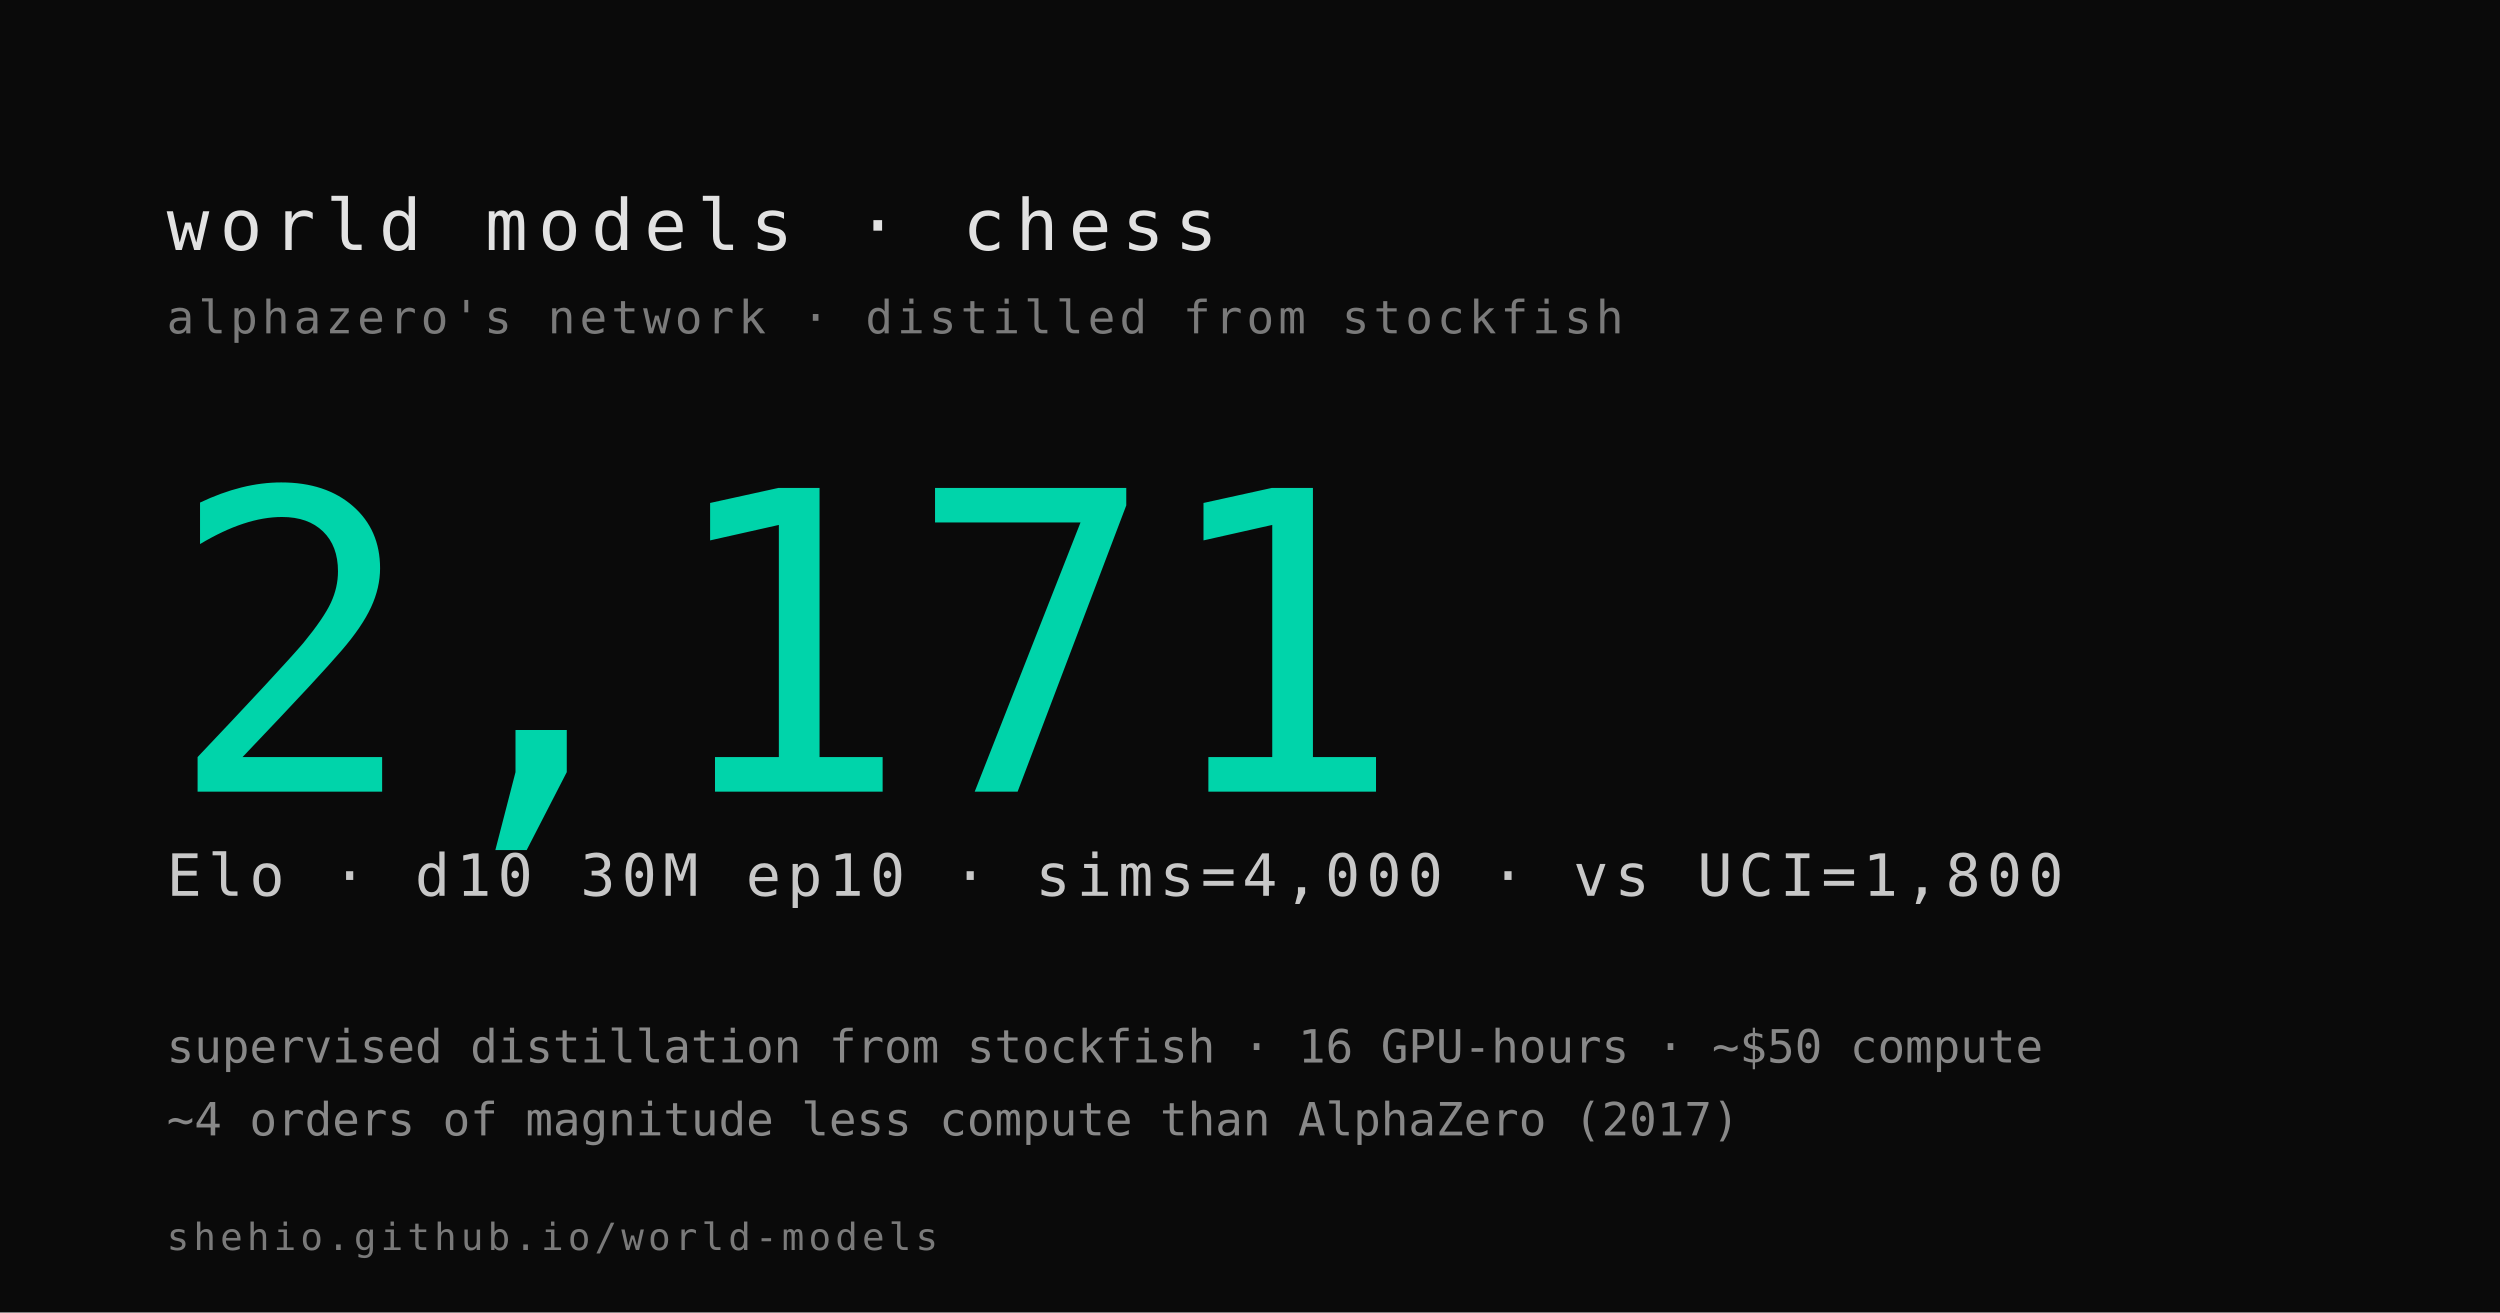
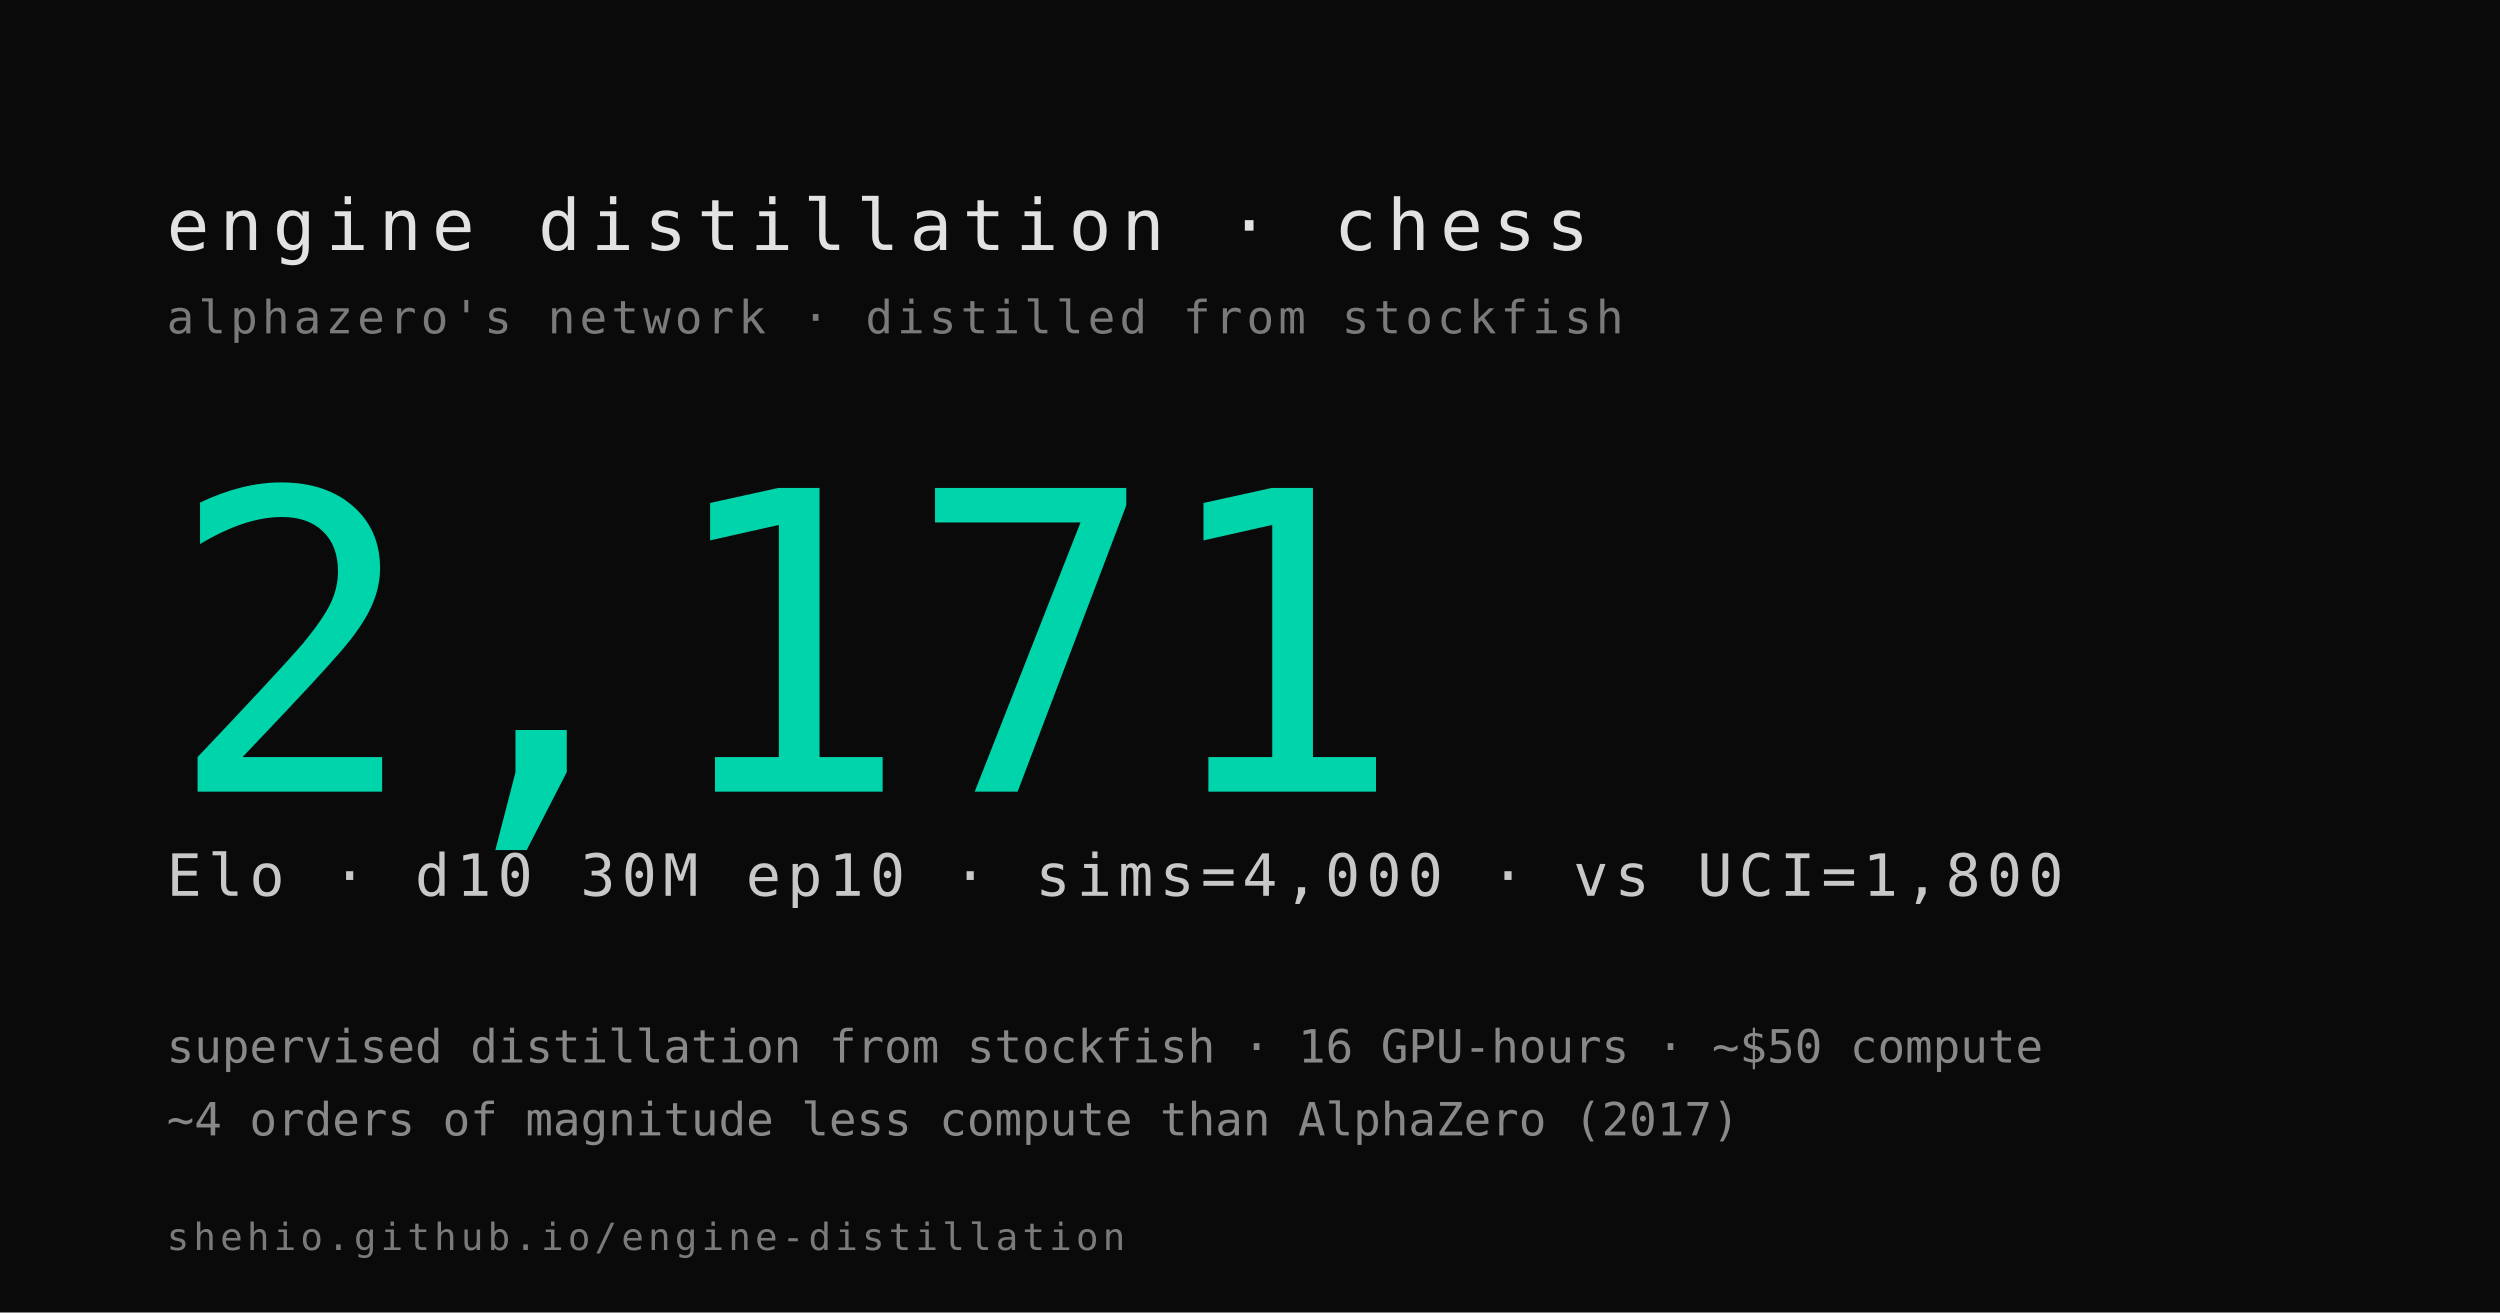
<svg xmlns="http://www.w3.org/2000/svg" viewBox="0 0 1200 630" width="1200" height="630">
  <rect width="1200" height="630" fill="#0a0a0a" />
  <g font-family="ui-monospace, monospace" fill="#e2e2e2">
-     <text x="80" y="120" font-size="34" letter-spacing="5" font-weight="300">world models · chess</text>
+     <text x="80" y="120" font-size="34" letter-spacing="5" font-weight="300">engine distillation · chess</text>
    <text x="80" y="160" font-size="22" fill="#7a7a7a" letter-spacing="2">alphazero's network · distilled from stockfish</text>
    <text x="80" y="380" font-size="200" letter-spacing="-2" font-weight="300" fill="#00d4aa">2,171</text>
    <text x="80" y="430" font-size="28" fill="#c8c8c8" letter-spacing="3">Elo · d10 30M ep10 · sims=4,000 · vs UCI=1,800</text>
    <text x="80" y="510" font-size="22" fill="#888">supervised distillation from stockfish · 16 GPU-hours · ~$50 compute</text>
    <text x="80" y="545" font-size="22" fill="#888">~4 orders of magnitude less compute than AlphaZero (2017)</text>
-     <text x="80" y="600" font-size="18" fill="#7a7a7a" letter-spacing="2">shehio.github.io/world-models</text>
+     <text x="80" y="600" font-size="18" fill="#7a7a7a" letter-spacing="2">shehio.github.io/engine-distillation</text>
  </g>
</svg>
